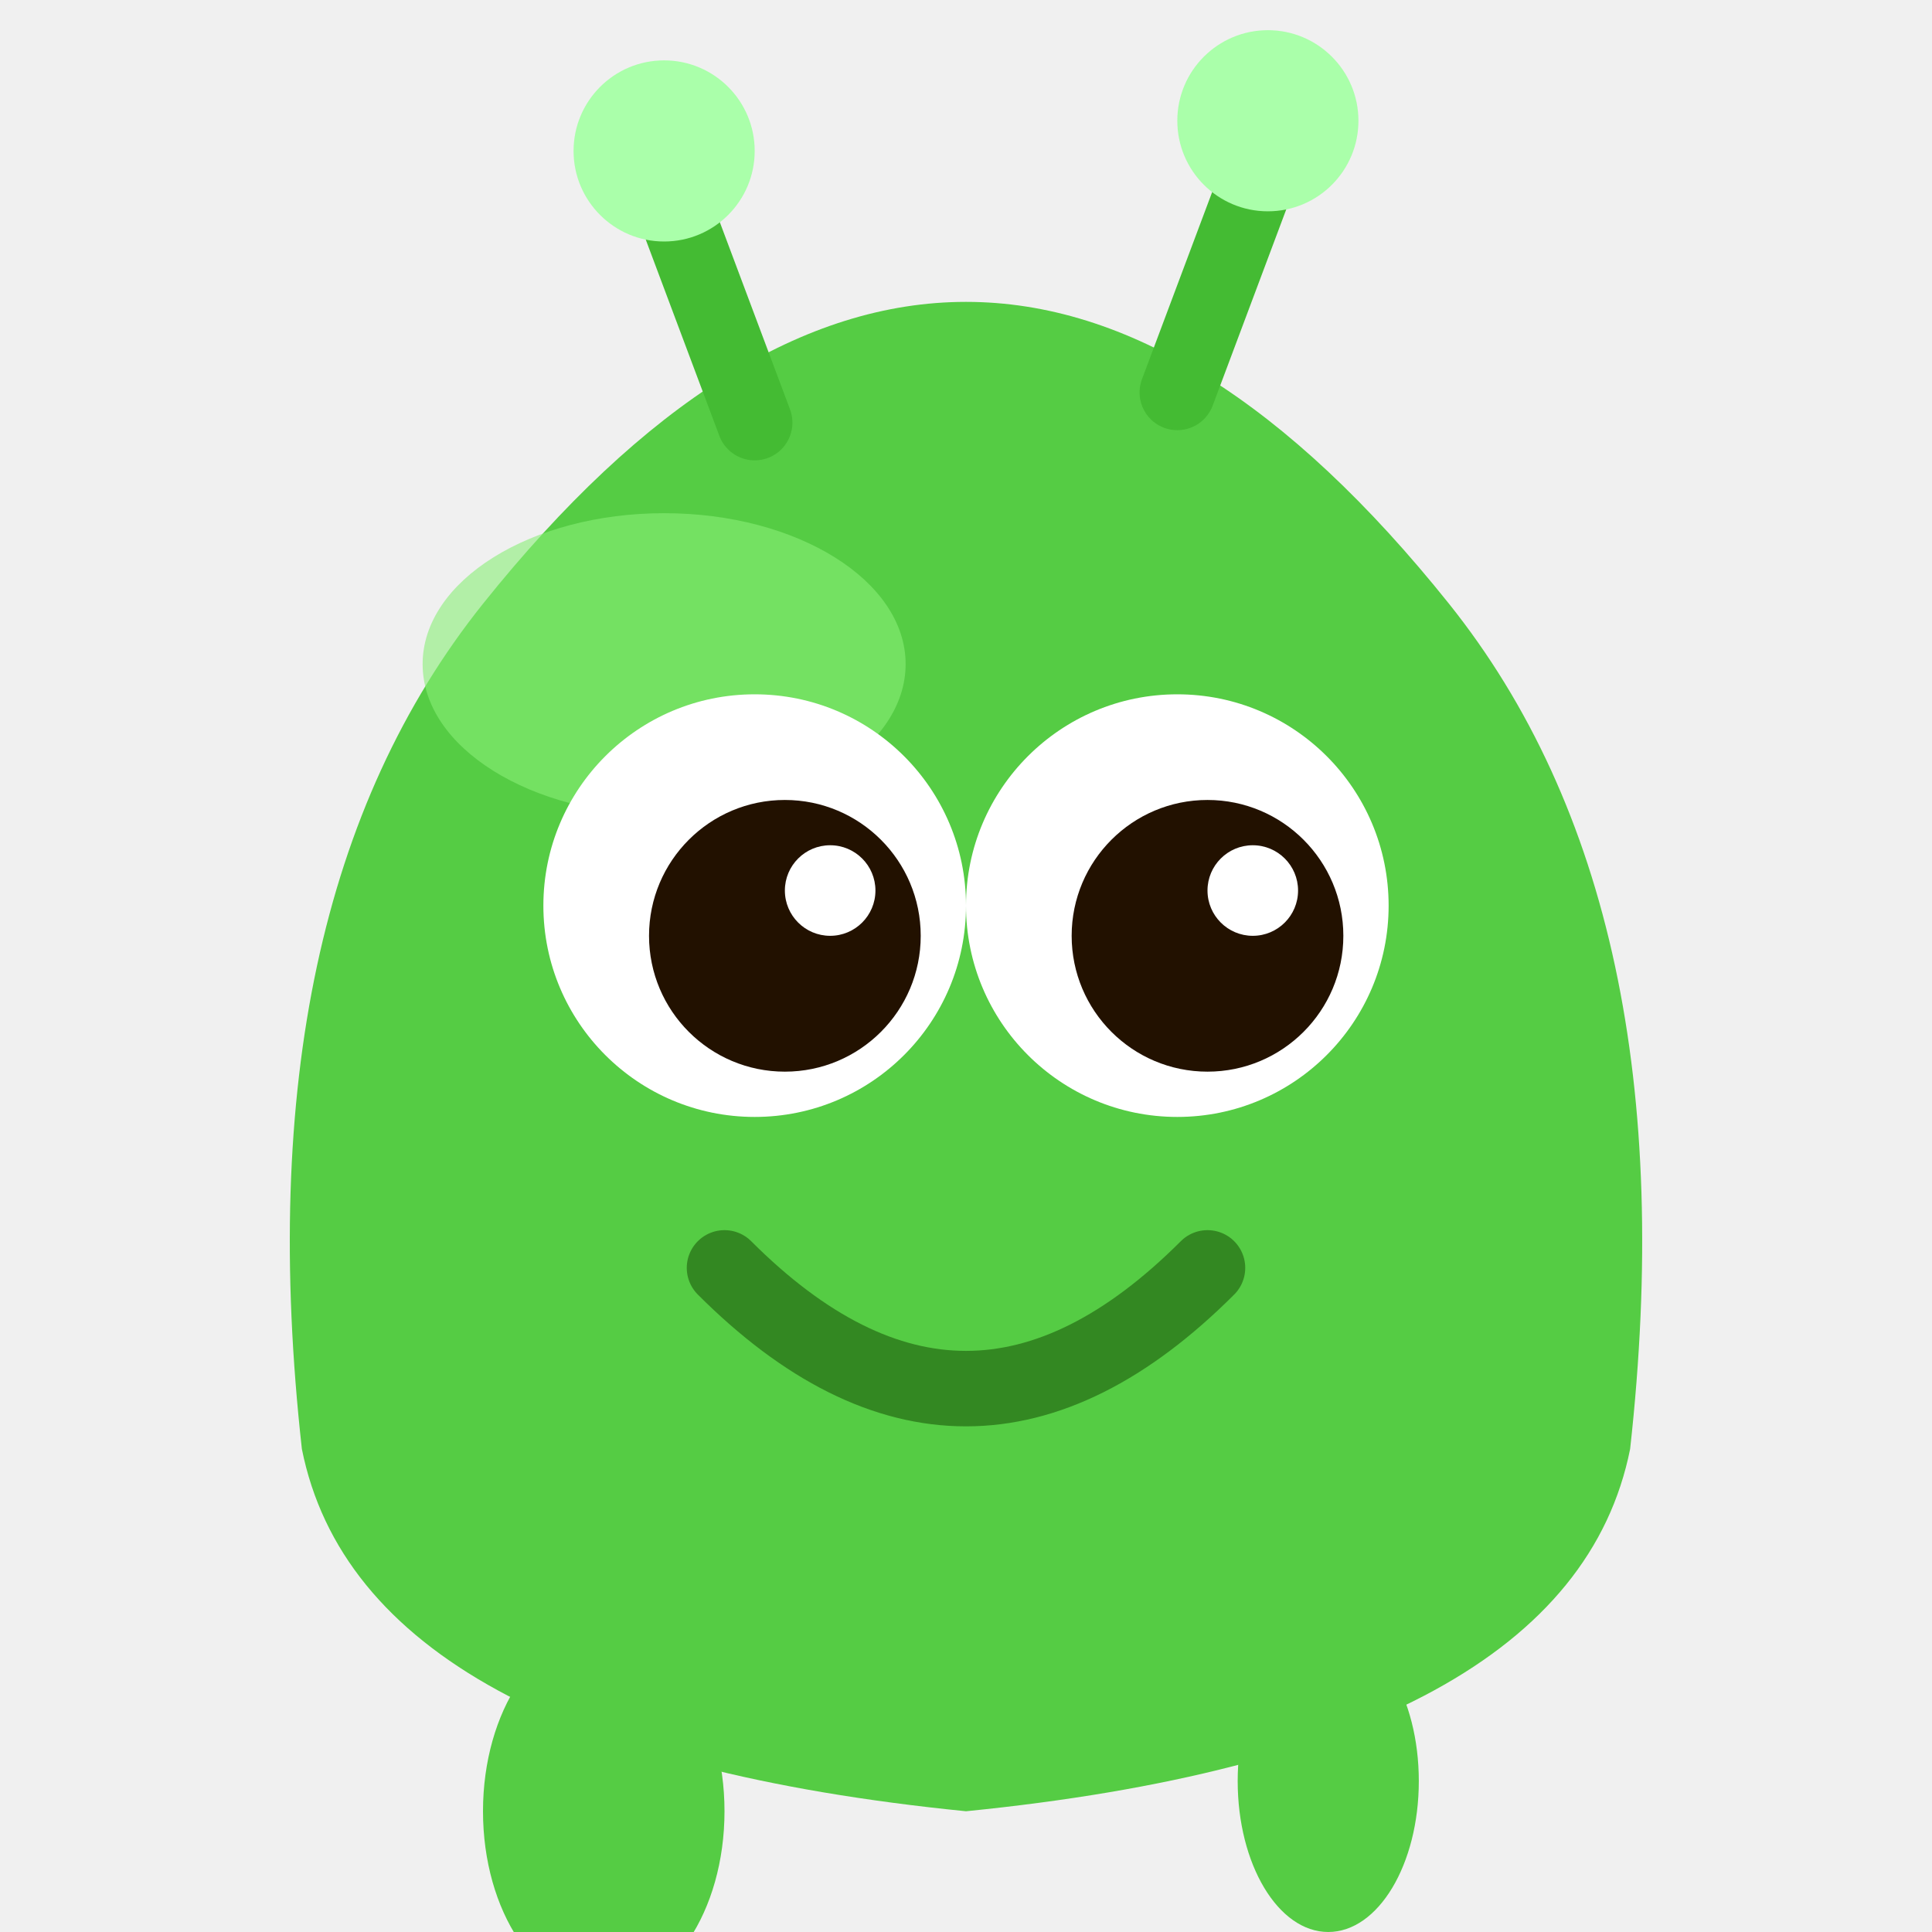
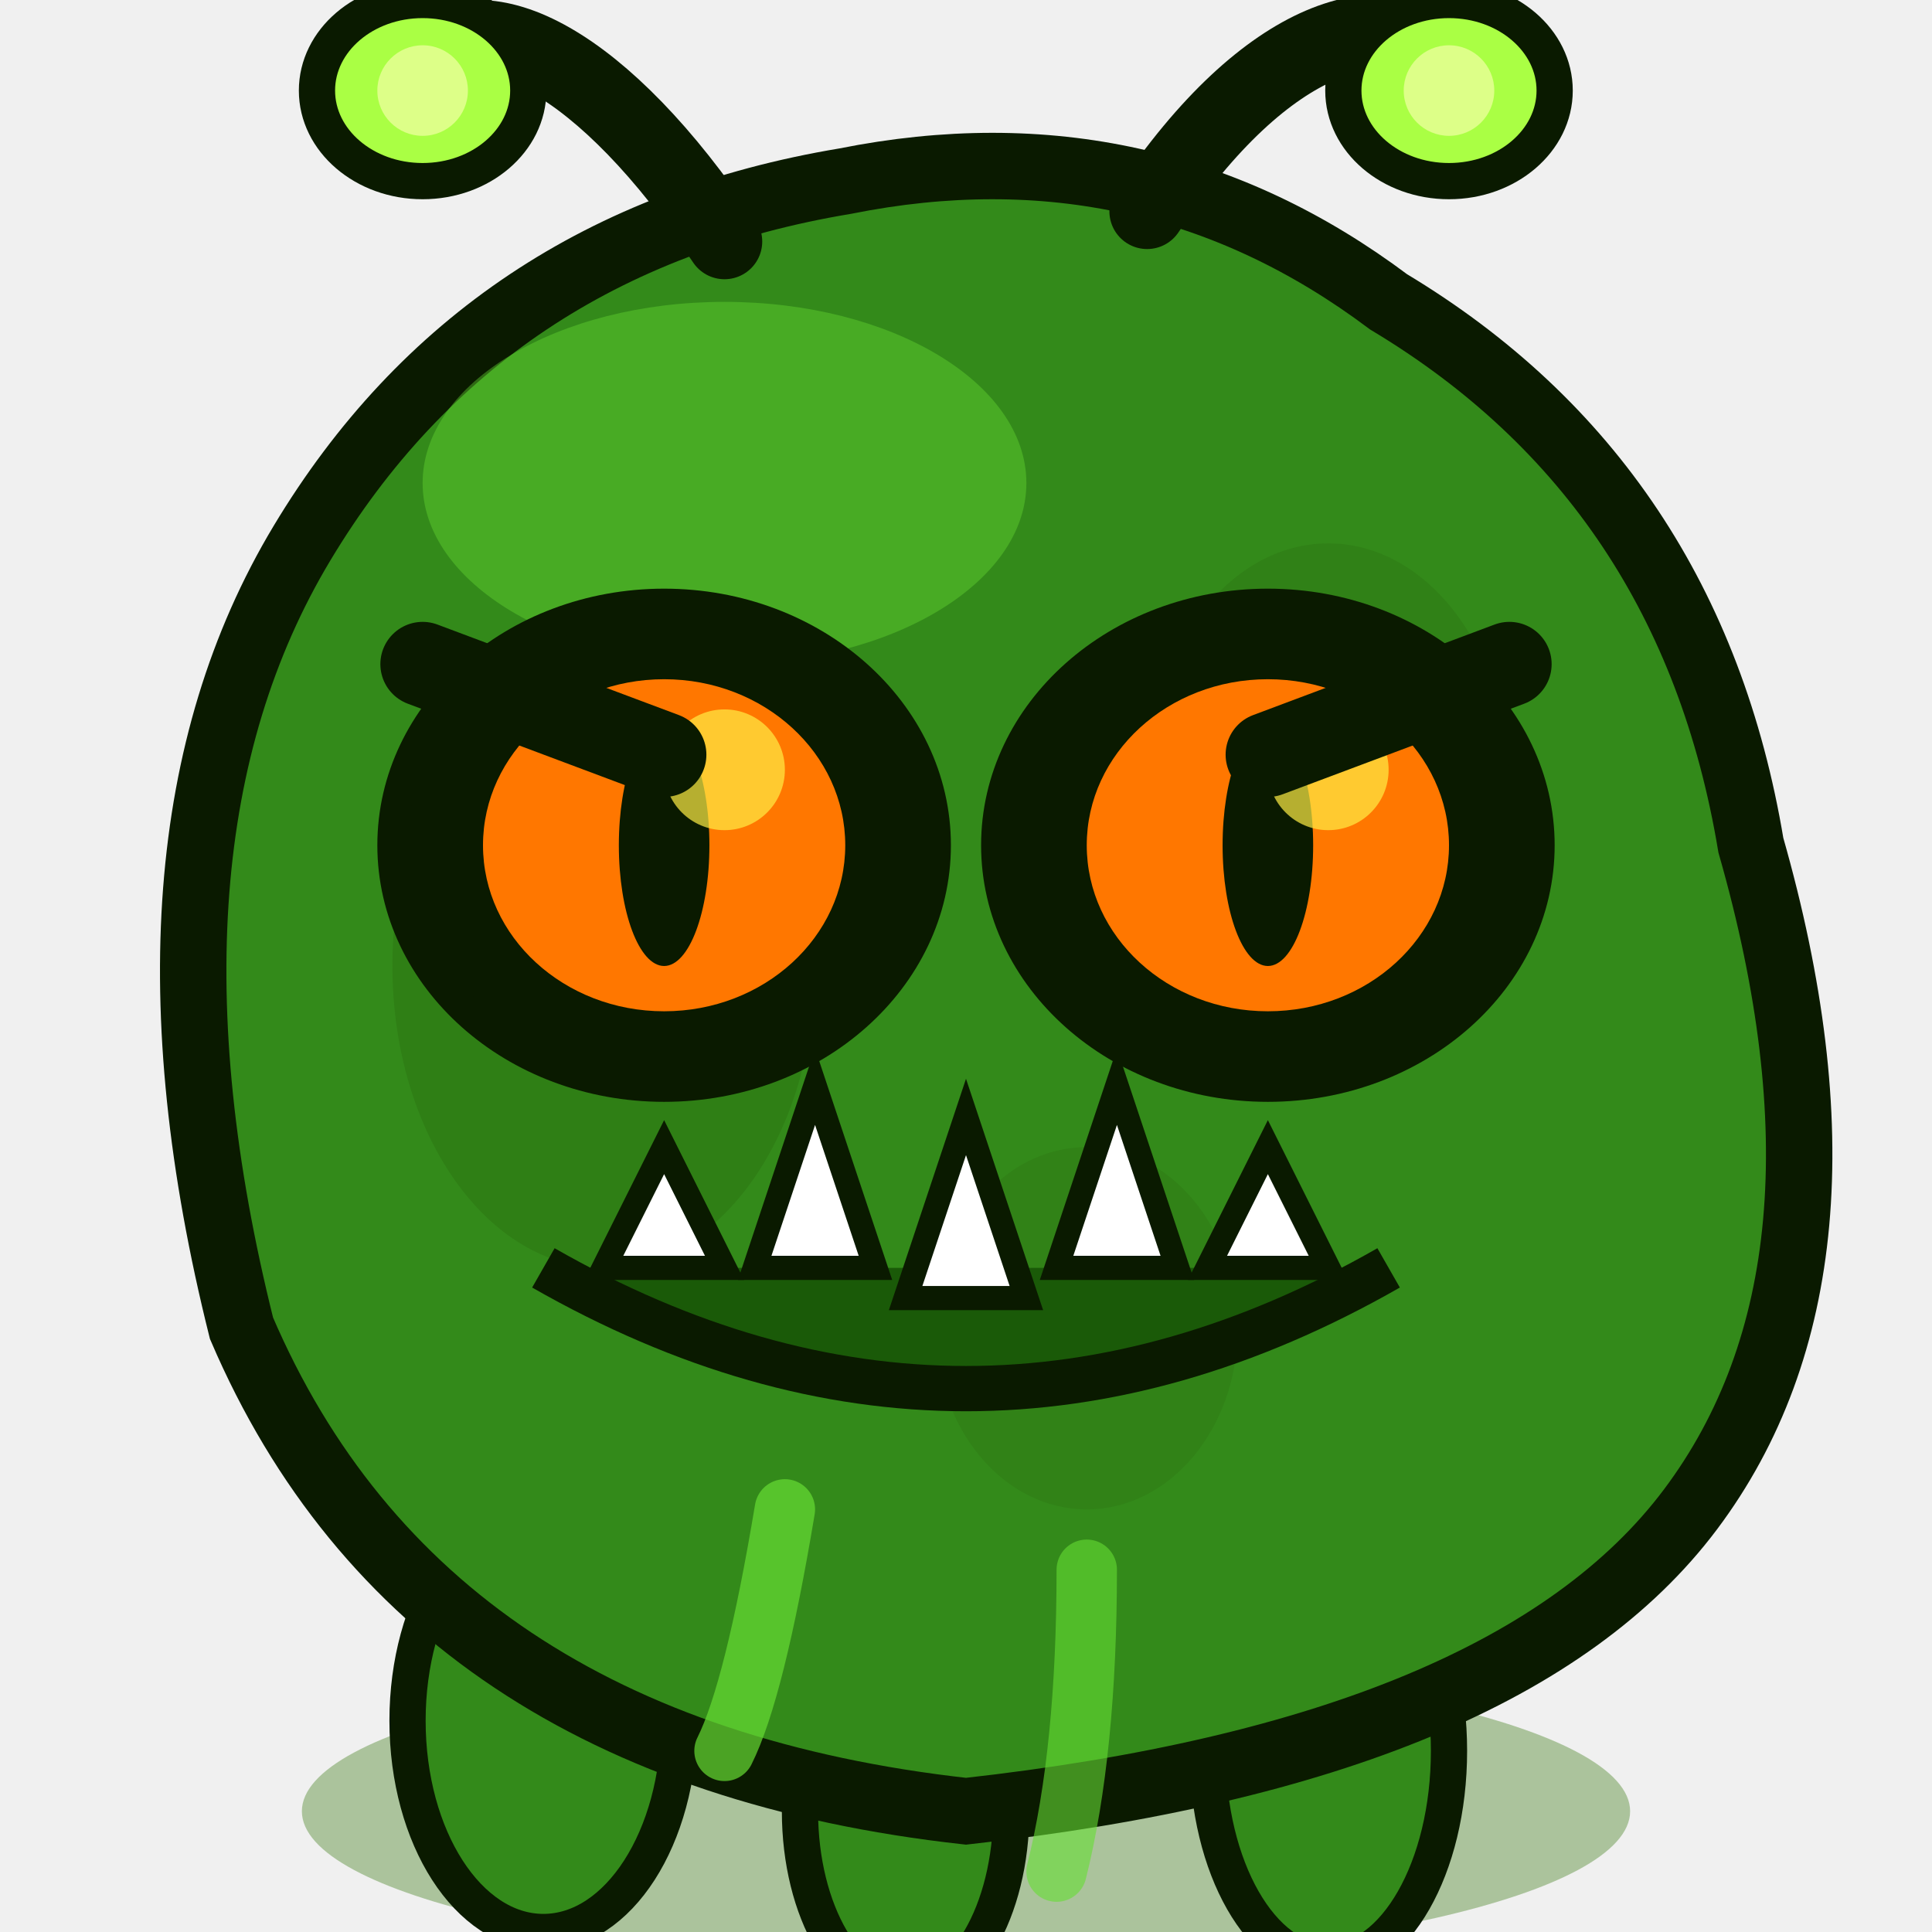
<svg xmlns="http://www.w3.org/2000/svg" viewBox="0 0 64 64">
-   <path d="M10,48 Q8,30 16,20 Q24,10 32,10 Q40,10 48,20 Q56,30 54,48 Q52,58 32,60 Q12,58 10,48 Z" fill="#55CC44" />
-   <ellipse cx="22" cy="22" rx="8" ry="5" fill="#88EE77" opacity="0.6" />
-   <ellipse cx="20" cy="60" rx="4" ry="6" fill="#55CC44" />
-   <ellipse cx="44" cy="59" rx="3" ry="5" fill="#55CC44" />
-   <circle cx="25" cy="30" r="7" fill="white" />
-   <circle cx="39" cy="30" r="7" fill="white" />
-   <circle cx="26" cy="31" r="4.5" fill="#221100" />
-   <circle cx="40" cy="31" r="4.5" fill="#221100" />
-   <circle cx="27.5" cy="29.5" r="1.5" fill="white" />
-   <circle cx="41.5" cy="29.5" r="1.5" fill="white" />
-   <path d="M24,42 Q32,50 40,42" fill="none" stroke="#338822" stroke-width="2.5" stroke-linecap="round" />
-   <line x1="25" y1="14" x2="22" y2="6" stroke="#44BB33" stroke-width="2.5" stroke-linecap="round" />
-   <line x1="39" y1="13" x2="42" y2="5" stroke="#44BB33" stroke-width="2.5" stroke-linecap="round" />
-   <circle cx="22" cy="5" r="3" fill="#AAFFAA" />
-   <circle cx="42" cy="4" r="3" fill="#AAFFAA" />
+   <ellipse cx="32" cy="60" rx="22" ry="5" fill="#2A7000" opacity="0.35" />
+   <ellipse cx="18" cy="57" rx="4.5" ry="7" fill="#338A1A" stroke="#0A1A00" stroke-width="1.2" />
+   <ellipse cx="30" cy="60" rx="3.5" ry="6" fill="#338A1A" stroke="#0A1A00" stroke-width="1.2" />
+   <ellipse cx="44" cy="58" rx="4" ry="7" fill="#338A1A" stroke="#0A1A00" stroke-width="1.2" />
+   <path d="M8,44 Q4,28 10,18 Q16,8 28,6 Q38,4 46,10 Q56,16 58,28 Q62,42 56,50 Q50,58 32,60 Q14,58 8,44 Z" fill="#338A1A" stroke="#0A1A00" stroke-width="2.2" />
+   <ellipse cx="20" cy="32" rx="7" ry="10" fill="#2A7010" opacity="0.45" />
+   <ellipse cx="44" cy="26" rx="6" ry="8" fill="#2A7010" opacity="0.35" />
+   <ellipse cx="36" cy="44" rx="5" ry="6" fill="#2A7010" opacity="0.30" />
+   <ellipse cx="24" cy="16" rx="10" ry="6" fill="#66DD33" opacity="0.40" />
+   <path d="M24,8 C20,2 16,0 14,2" fill="none" stroke="#0A1A00" stroke-width="2.5" stroke-linecap="round" />
+   <path d="M38,7 C42,1 46,0 48,2" fill="none" stroke="#0A1A00" stroke-width="2.5" stroke-linecap="round" />
+   <ellipse cx="14" cy="3" rx="3.5" ry="3" fill="#AAFF44" stroke="#0A1A00" stroke-width="1.2" />
+   <ellipse cx="48" cy="3" rx="3.5" ry="3" fill="#AAFF44" stroke="#0A1A00" stroke-width="1.2" />
+   <circle cx="14" cy="3" r="1.5" fill="#DDFF88" />
+   <circle cx="48" cy="3" r="1.5" fill="#DDFF88" />
+   <ellipse cx="22" cy="28" rx="9" ry="8" fill="#0A1A00" stroke="#0A1A00" stroke-width="1" />
+   <ellipse cx="42" cy="28" rx="9" ry="8" fill="#0A1A00" stroke="#0A1A00" stroke-width="1" />
+   <ellipse cx="22" cy="28" rx="6" ry="5.5" fill="#FF7700" />
+   <ellipse cx="42" cy="28" rx="6" ry="5.5" fill="#FF7700" />
+   <ellipse cx="22" cy="28" rx="1.5" ry="4" fill="#0A1A00" />
+   <ellipse cx="42" cy="28" rx="1.5" ry="4" fill="#0A1A00" />
+   <circle cx="24" cy="25.5" r="2" fill="#FFEE44" opacity="0.7" />
+   <circle cx="44" cy="25.5" r="2" fill="#FFEE44" opacity="0.7" />
+   <path d="M14,22 L22,25" stroke="#0A1A00" stroke-width="2.8" stroke-linecap="round" />
+   <path d="M50,22 L42,25" stroke="#0A1A00" stroke-width="2.8" stroke-linecap="round" />
+   <path d="M18,42 Q32,50 46,42" fill="#1A5A08" stroke="#0A1A00" stroke-width="1.5" />
+   <polygon points="20,42 22,38 24,42" fill="white" stroke="#0A1A00" stroke-width="0.8" />
+   <polygon points="25,42 27,36 29,42" fill="white" stroke="#0A1A00" stroke-width="0.8" />
+   <polygon points="30,43 32,37 34,43" fill="white" stroke="#0A1A00" stroke-width="0.8" />
+   <polygon points="35,42 37,36 39,42" fill="white" stroke="#0A1A00" stroke-width="0.8" />
+   <polygon points="40,42 42,38 44,42" fill="white" stroke="#0A1A00" stroke-width="0.8" />
+   <path d="M26,50 Q25,56 24,58" fill="none" stroke="#66DD33" stroke-width="2" stroke-linecap="round" opacity="0.7" />
+   <path d="M36,52 Q36,58 35,62" fill="none" stroke="#66DD33" stroke-width="2" stroke-linecap="round" opacity="0.6" />
</svg>
